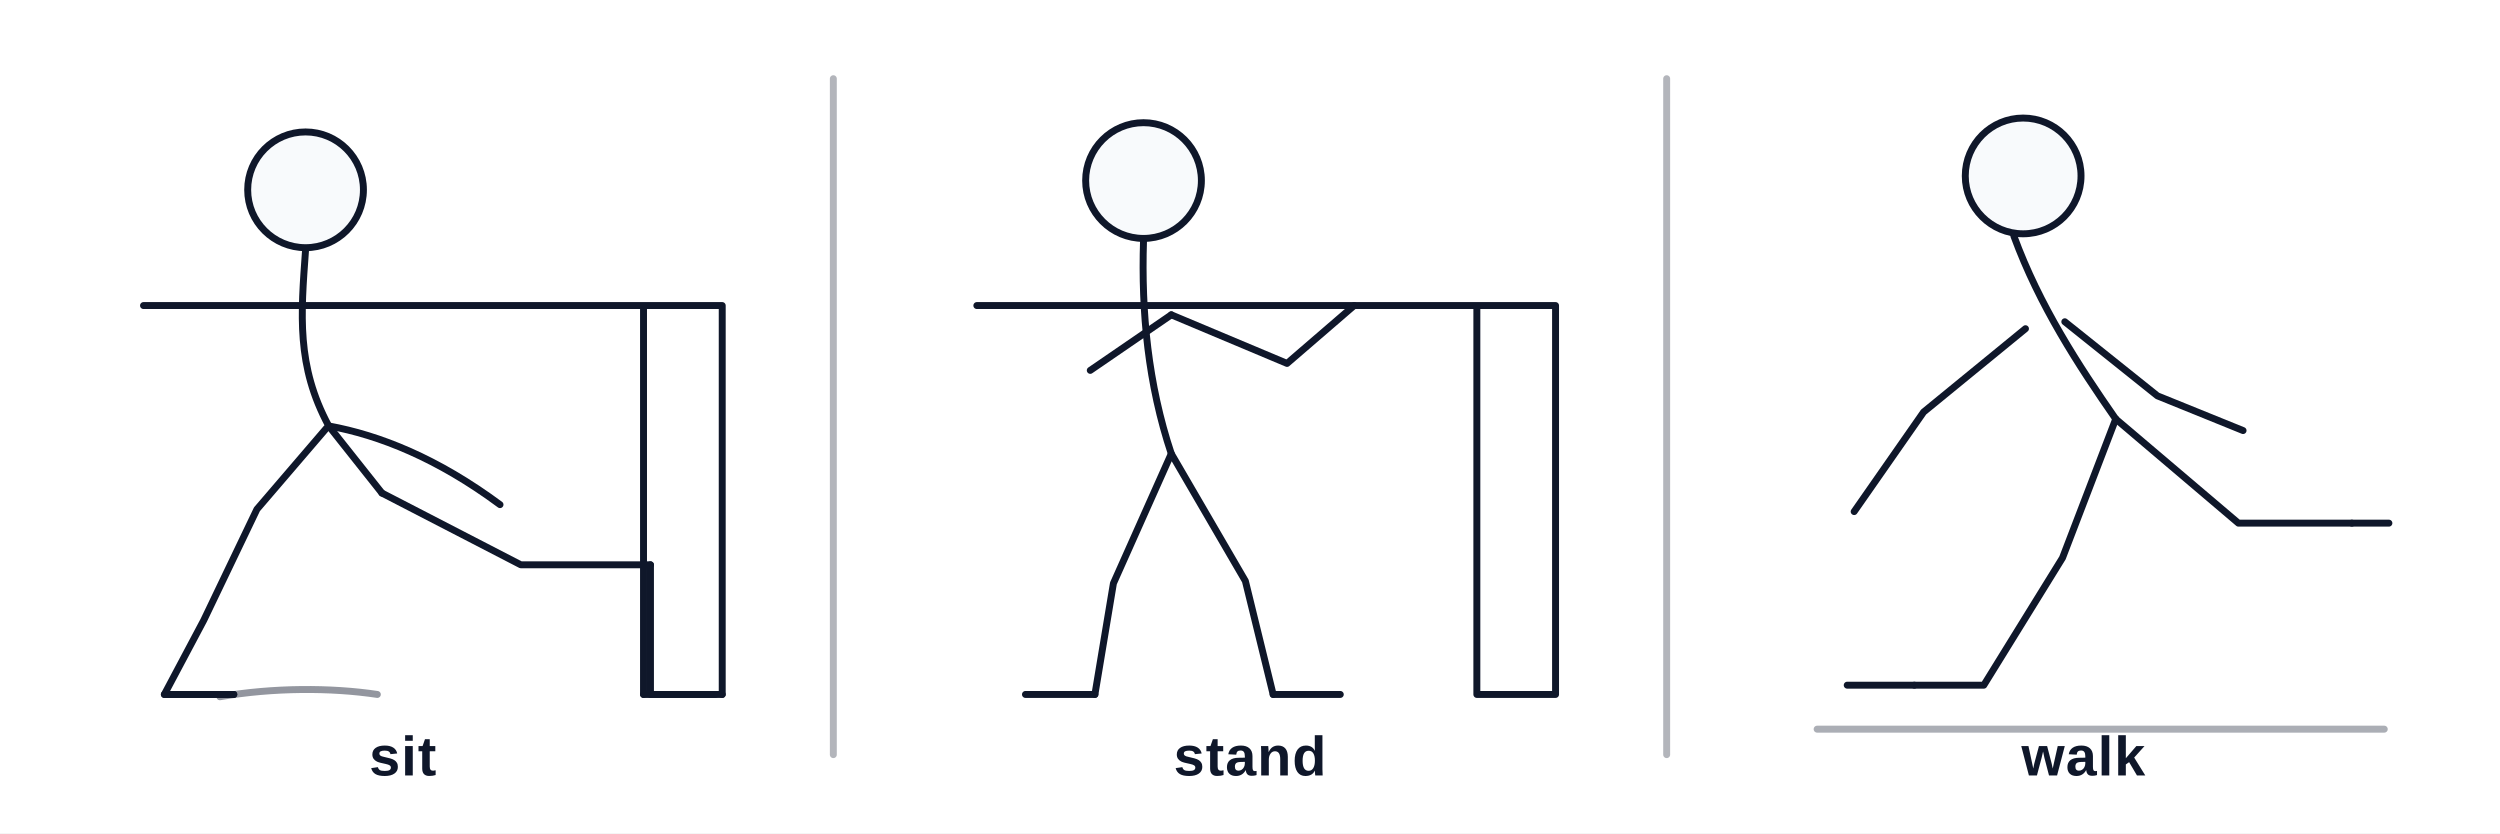
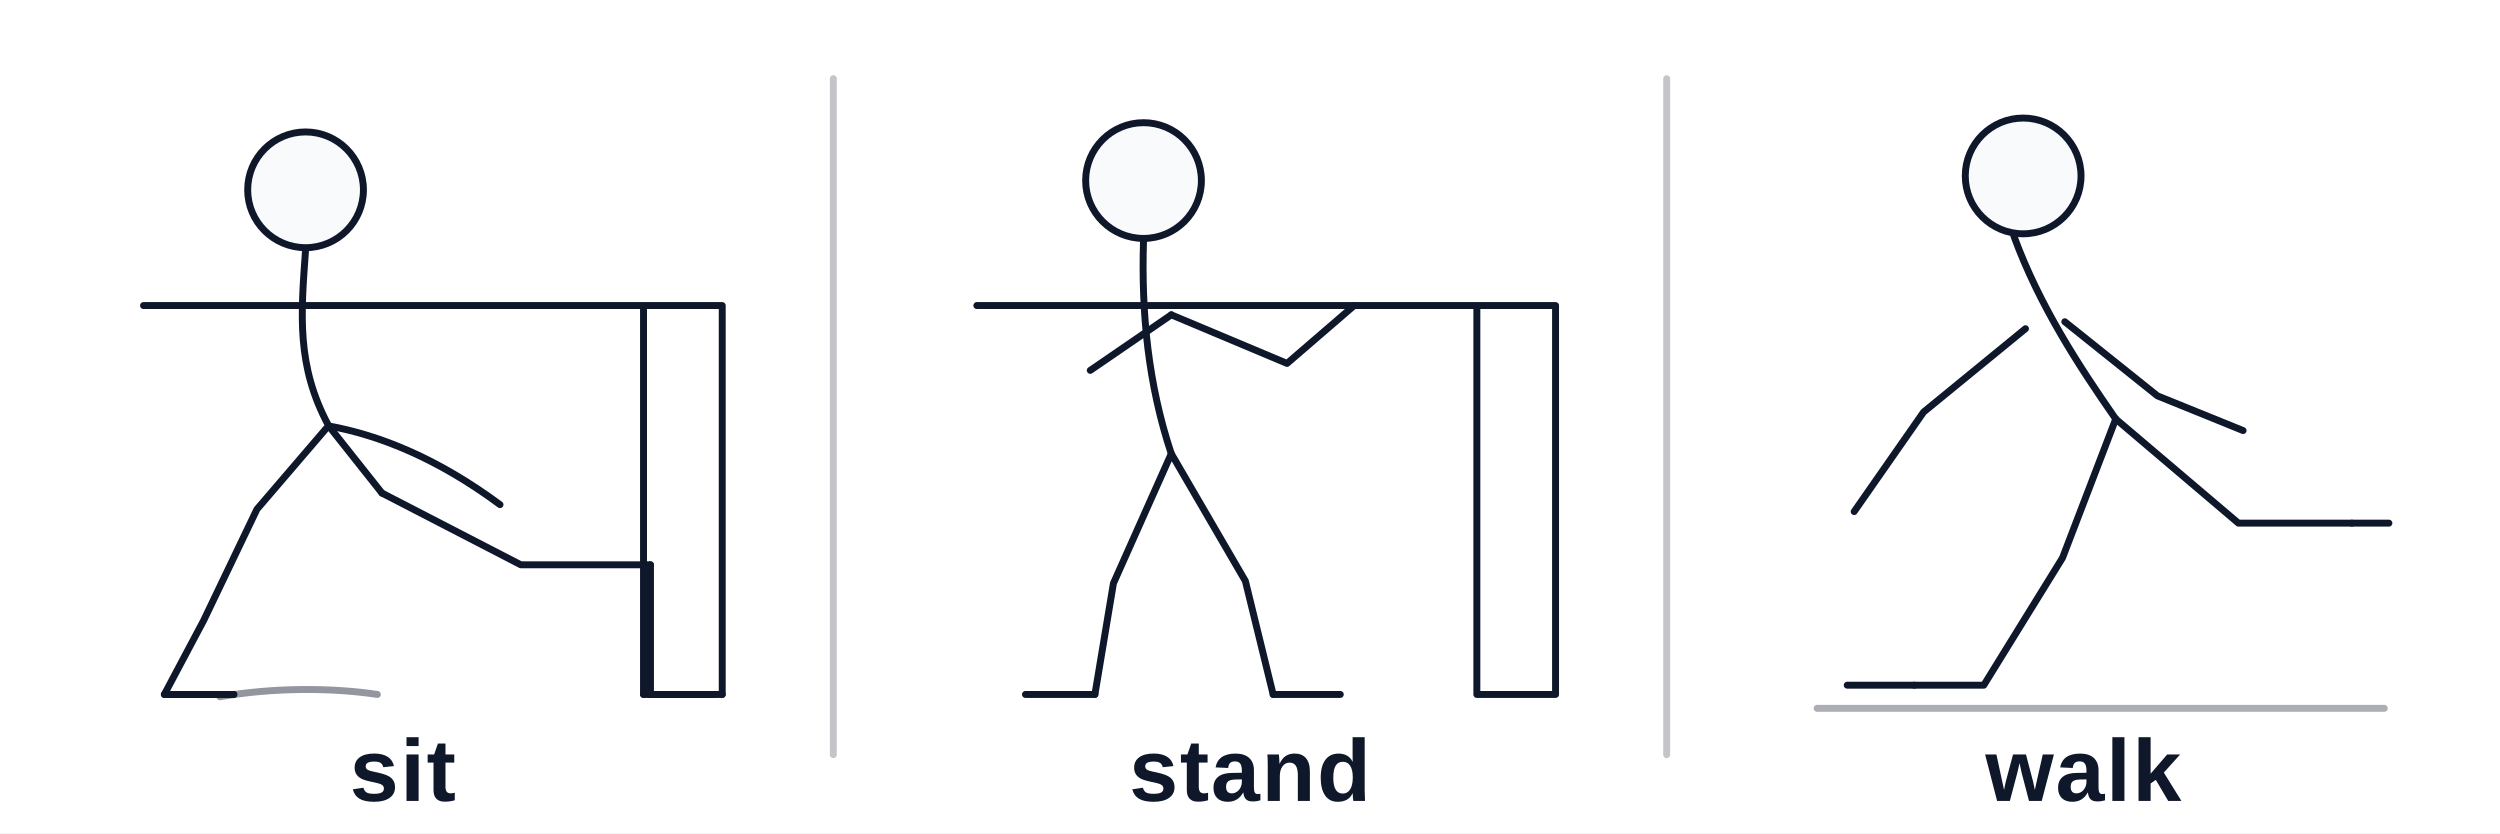
<svg xmlns="http://www.w3.org/2000/svg" width="1080" height="360" viewBox="0 0 1080 360" role="img" aria-labelledby="title desc">
  <style>
  .bg{fill:#fff}
  .ink{fill:none;stroke:#0f172a;stroke-width:3;stroke-linecap:round;stroke-linejoin:round}
  .solid{fill:#0f172a}
  .muted{fill:#f8fafc;stroke:#0f172a;stroke-width:3;stroke-linejoin:round}
  .accent{fill:#ea580c;stroke:#ea580c;stroke-width:3;stroke-linecap:round;stroke-linejoin:round}
-   .label{font-family:Arial,Helvetica,sans-serif;font-size:24px;font-weight:600;letter-spacing:.02em;fill:#0f172a}
-   .small{font-family:Arial,Helvetica,sans-serif;font-size:20px;font-weight:600;letter-spacing:.01em;fill:#0f172a}
+   .label{font-family:Arial,Helvetica,sans-serif;font-size:38px;font-weight:600;letter-spacing:.02em;fill:#0f172a}
+   .small{font-family:Arial,Helvetica,sans-serif;font-size:32px;font-weight:600;letter-spacing:.01em;fill:#0f172a}
</style>
  <rect class="bg" x="0" y="0" width="1080" height="360" />
-   <path d="M360 34V326M720 34V326" class="ink" opacity=".32" />
+   <path d="M360 34V326M720 34V326" class="ink" opacity=".25" />
  <g transform="translate(0,0)">
    <path d="M62 132H312M278 132V300M312 132V300" class="ink" />
    <path d="M278 300H312" class="ink" />
    <circle cx="132" cy="82" r="25" class="muted" />
    <path d="M132 108C130 136 128 158 142 184L165 213" class="ink" />
    <path d="M142 184C164 188 189 198 216 218" class="ink" />
    <path d="M165 213L225 244L281 244" class="ink" />
    <path d="M281 244L281 300M281 300L309 300" class="ink" />
    <path d="M141 185L111 220L88 268L71 300L101 300" class="ink" />
    <path d="M71 300L101 300" class="ink" />
    <path d="M95 301C118 297 143 297 163 300" class="ink" opacity=".45" />
-     <text class="label" x="174" y="335" text-anchor="middle">sit</text>
+     <text class="label" x="174" y="346" text-anchor="middle">sit</text>
  </g>
  <g transform="translate(360,0)">
    <path d="M62 132H312M278 132V300M312 132V300M278 300H312" class="ink" />
    <circle cx="134" cy="78" r="25" class="muted" />
    <path d="M134 104C133 135 136 166 146 196" class="ink" />
    <path d="M146 196L121 252L113 300M146 196L178 251L190 300" class="ink" />
    <path d="M113 300H83M190 300H219" class="ink" />
    <path d="M146 136L196 157L225 132" class="ink" />
    <path d="M146 136L111 160" class="ink" />
-     <text class="label" x="180" y="335" text-anchor="middle">stand</text>
+     <text class="label" x="180" y="346" text-anchor="middle">stand</text>
  </g>
  <g transform="translate(720,0)">
    <circle cx="154" cy="76" r="25" class="muted" />
    <path d="M150 102C161 132 178 158 194 181" class="ink" />
    <path d="M194 181L247 226L296 226" class="ink" />
    <path d="M194 181L171 241L137 296L107 296" class="ink" />
    <path d="M155 142L111 178L81 221" class="ink" />
    <path d="M172 139L212 171L249 186" class="ink" />
    <path d="M296 226L312 226M107 296H78" class="ink" />
-     <path d="M65 315H310" class="ink" opacity=".35" />
-     <text class="label" x="180" y="335" text-anchor="middle">walk</text>
+     <path d="M65 306H310" class="ink" opacity=".35" />
+     <text class="label" x="180" y="346" text-anchor="middle">walk</text>
  </g>
</svg>
